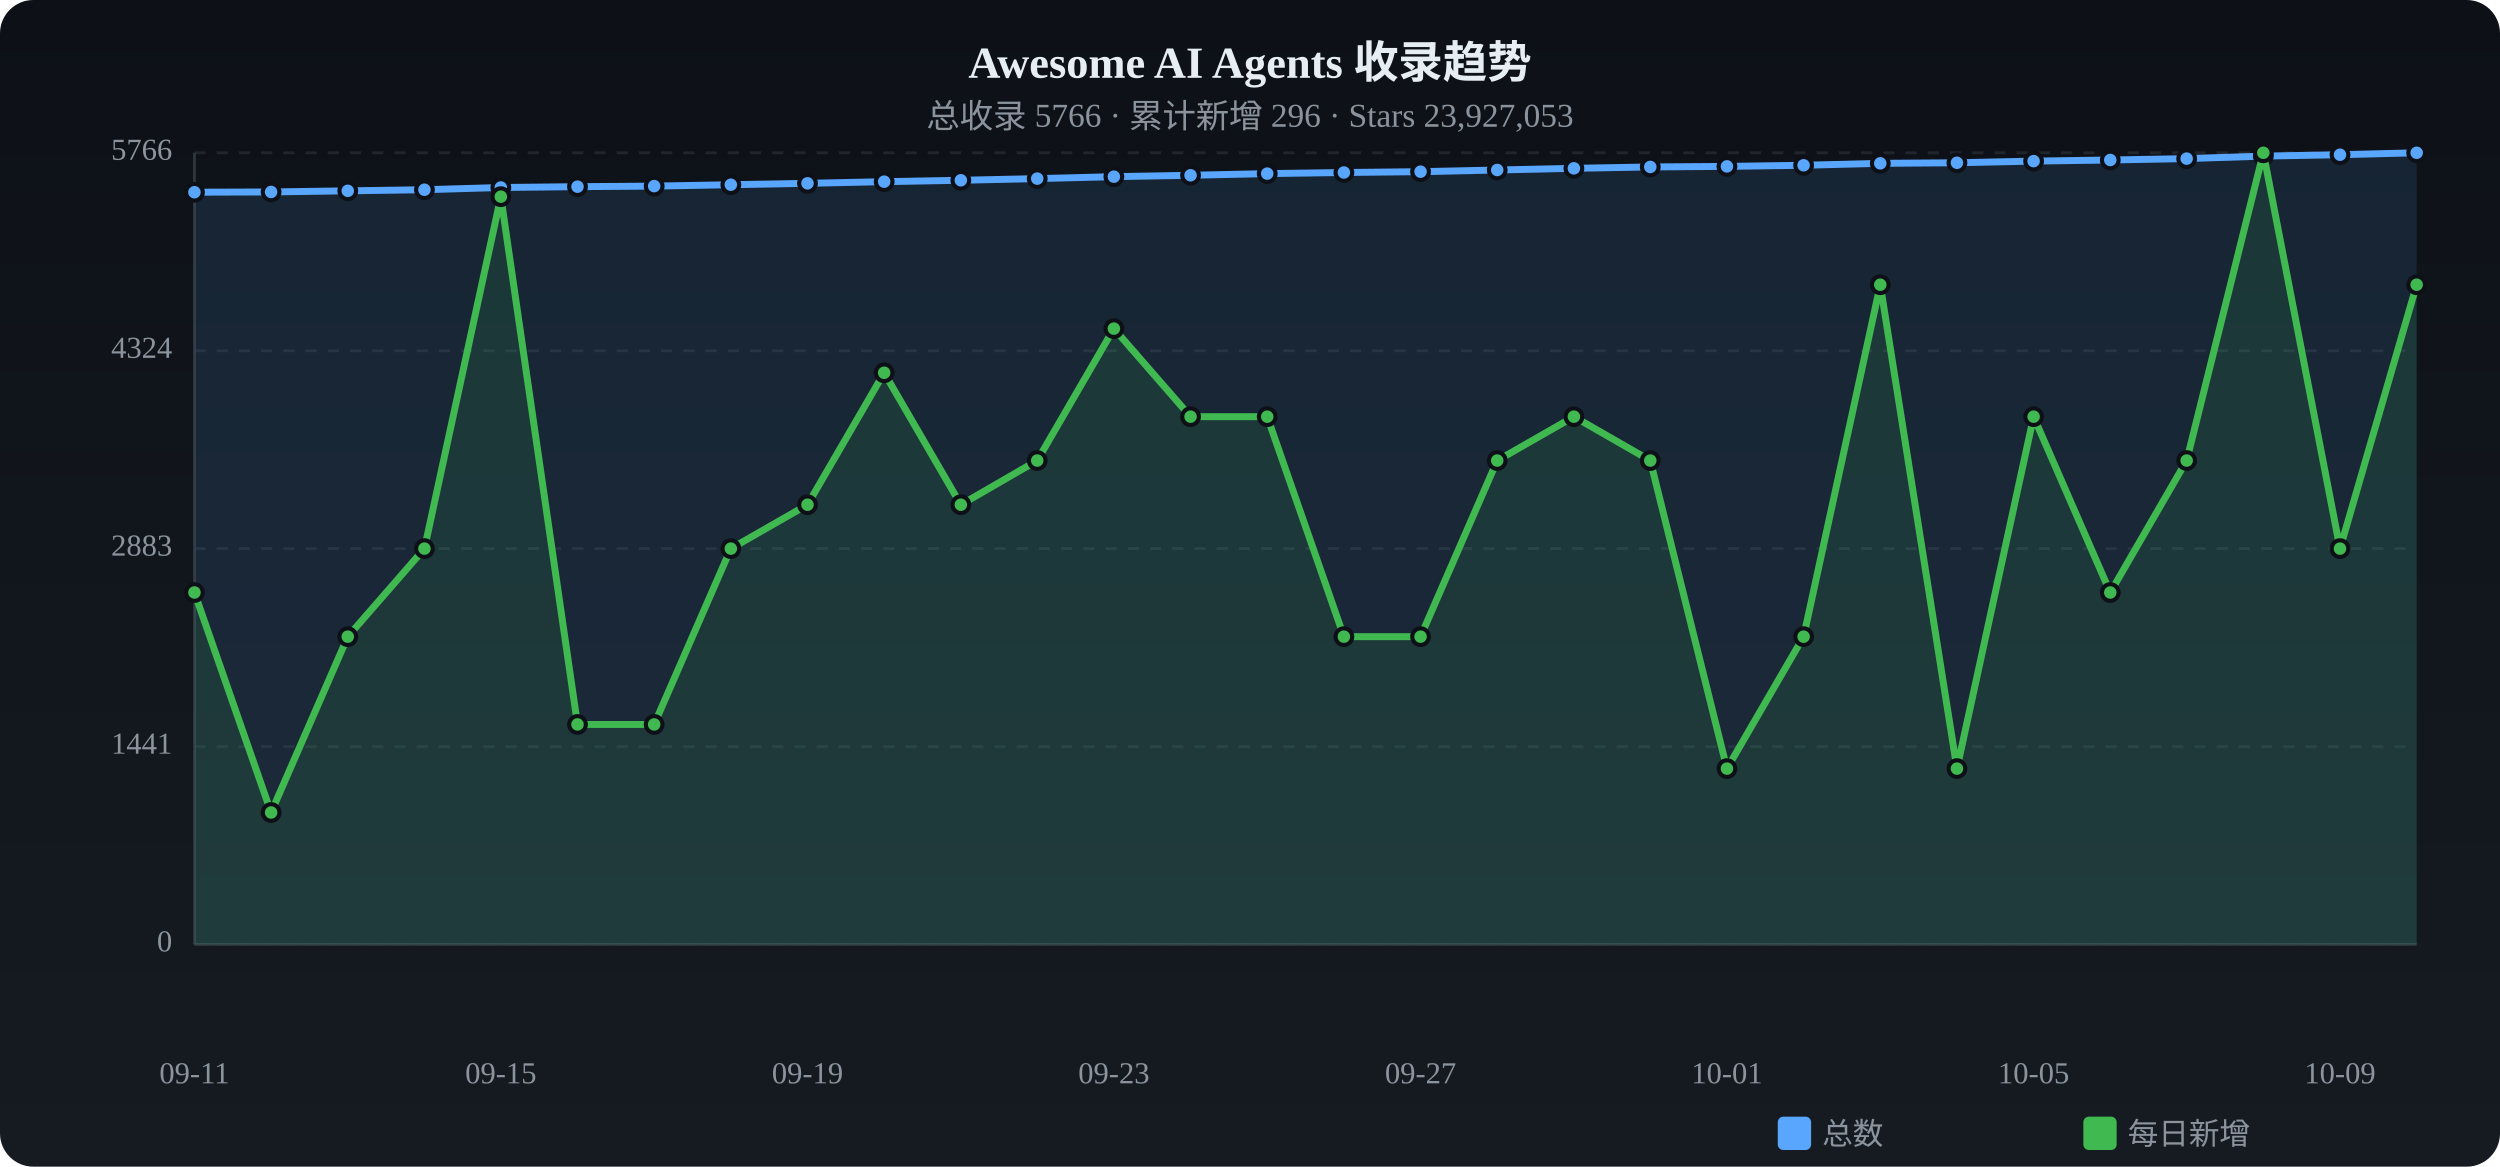
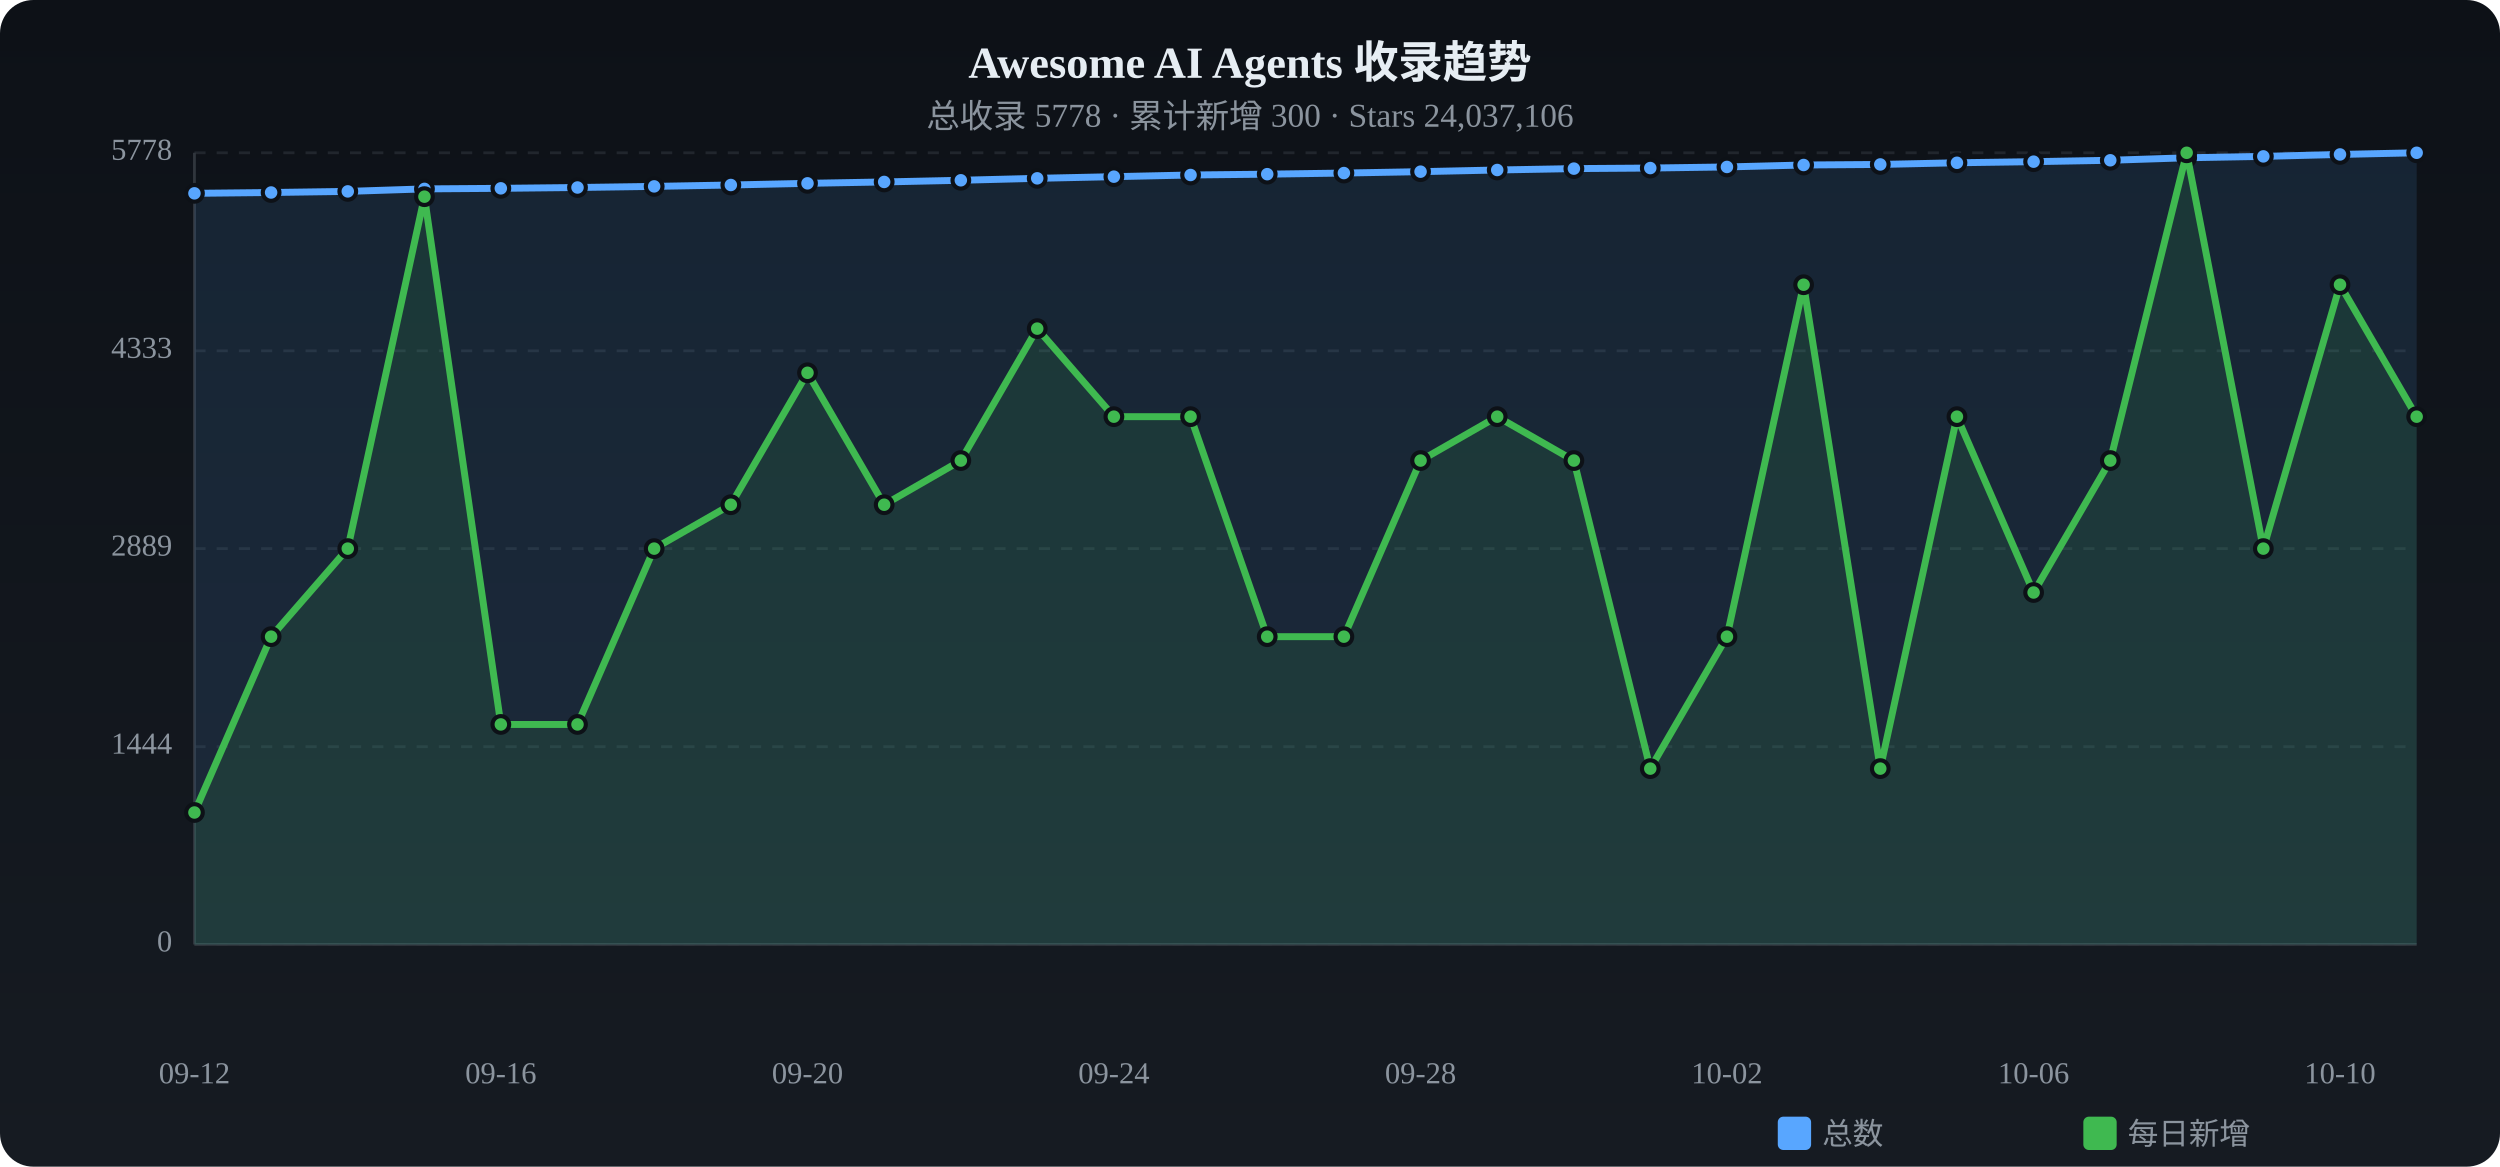
<svg xmlns="http://www.w3.org/2000/svg" viewBox="0 0 900 420" width="900" height="420">
  <defs>
    <linearGradient id="tbg" x1="0%" y1="0%" x2="0%" y2="100%">
      <stop offset="0%" stop-color="#0d1117" />
      <stop offset="100%" stop-color="#161b22" />
    </linearGradient>
  </defs>
  <rect width="900" height="420" rx="12" fill="url(#tbg)" />
  <text x="450.0" y="28" text-anchor="middle" fill="#e6edf3" font-size="16" font-weight="bold">Awesome AI Agents 收录趋势</text>
-   <text x="450.0" y="46" text-anchor="middle" fill="#8b949e" font-size="12">总收录 5766 · 累计新增 296 · Stars 23,927,053</text>
+   <text x="450.0" y="46" text-anchor="middle" fill="#8b949e" font-size="12">总收录 5778 · 累计新增 300 · Stars 24,037,106</text>
  <text x="62" y="340.0" text-anchor="end" fill="#8b949e" font-size="11" dominant-baseline="middle">0</text>
  <line x1="70" y1="340.0" x2="870" y2="340.0" stroke="#21262d" stroke-dasharray="4 4" />
-   <text x="62" y="268.8" text-anchor="end" fill="#8b949e" font-size="11" dominant-baseline="middle">1441</text>
+   <text x="62" y="268.8" text-anchor="end" fill="#8b949e" font-size="11" dominant-baseline="middle">1444</text>
  <line x1="70" y1="268.8" x2="870" y2="268.8" stroke="#21262d" stroke-dasharray="4 4" />
-   <text x="62" y="197.5" text-anchor="end" fill="#8b949e" font-size="11" dominant-baseline="middle">2883</text>
+   <text x="62" y="197.5" text-anchor="end" fill="#8b949e" font-size="11" dominant-baseline="middle">2889</text>
  <line x1="70" y1="197.5" x2="870" y2="197.5" stroke="#21262d" stroke-dasharray="4 4" />
-   <text x="62" y="126.3" text-anchor="end" fill="#8b949e" font-size="11" dominant-baseline="middle">4324</text>
+   <text x="62" y="126.3" text-anchor="end" fill="#8b949e" font-size="11" dominant-baseline="middle">4333</text>
  <line x1="70" y1="126.3" x2="870" y2="126.3" stroke="#21262d" stroke-dasharray="4 4" />
-   <text x="62" y="55.0" text-anchor="end" fill="#8b949e" font-size="11" dominant-baseline="middle">5766</text>
+   <text x="62" y="55.0" text-anchor="end" fill="#8b949e" font-size="11" dominant-baseline="middle">5778</text>
  <line x1="70" y1="55.0" x2="870" y2="55.0" stroke="#21262d" stroke-dasharray="4 4" />
  <line x1="70" y1="55" x2="70" y2="340" stroke="#30363d" />
  <line x1="70" y1="340" x2="870" y2="340" stroke="#30363d" />
-   <path d="M70.0,69.2 L97.6,69.1 L125.2,68.7 L152.8,68.3 L180.3,67.5 L207.9,67.2 L235.5,67.0 L263.1,66.5 L290.7,66.0 L318.3,65.4 L345.9,64.9 L373.4,64.3 L401.0,63.6 L428.6,63.1 L456.2,62.5 L483.8,62.1 L511.4,61.8 L539.0,61.2 L566.6,60.6 L594.1,60.1 L621.7,59.9 L649.3,59.5 L676.9,58.8 L704.5,58.6 L732.1,58.0 L759.7,57.6 L787.2,57.1 L814.8,56.2 L842.4,55.7 L870.0,55.0 L870.0,340 L70.0,340 Z" fill="#58a6ff" opacity="0.12" />
-   <polyline points="70.0,69.2 97.6,69.1 125.2,68.7 152.8,68.3 180.3,67.5 207.9,67.2 235.5,67.0 263.1,66.5 290.7,66.0 318.3,65.4 345.9,64.9 373.4,64.3 401.0,63.6 428.6,63.1 456.2,62.5 483.8,62.1 511.4,61.8 539.0,61.2 566.6,60.6 594.1,60.1 621.7,59.9 649.3,59.5 676.9,58.8 704.5,58.6 732.1,58.0 759.7,57.6 787.2,57.1 814.8,56.2 842.4,55.7 870.0,55.0" fill="none" stroke="#58a6ff" stroke-width="2.5" stroke-linecap="round" stroke-linejoin="round" />
-   <circle cx="70.0" cy="69.2" r="3" fill="#58a6ff" stroke="#0d1117" stroke-width="1.5" />
-   <circle cx="97.6" cy="69.1" r="3" fill="#58a6ff" stroke="#0d1117" stroke-width="1.5" />
-   <circle cx="125.2" cy="68.7" r="3" fill="#58a6ff" stroke="#0d1117" stroke-width="1.5" />
-   <circle cx="152.8" cy="68.3" r="3" fill="#58a6ff" stroke="#0d1117" stroke-width="1.5" />
-   <circle cx="180.3" cy="67.5" r="3" fill="#58a6ff" stroke="#0d1117" stroke-width="1.5" />
-   <circle cx="207.9" cy="67.2" r="3" fill="#58a6ff" stroke="#0d1117" stroke-width="1.5" />
-   <circle cx="235.5" cy="67.0" r="3" fill="#58a6ff" stroke="#0d1117" stroke-width="1.5" />
-   <circle cx="263.1" cy="66.5" r="3" fill="#58a6ff" stroke="#0d1117" stroke-width="1.5" />
+   <path d="M70.0,69.6 L97.6,69.3 L125.2,68.9 L152.8,68.0 L180.3,67.8 L207.9,67.5 L235.5,67.1 L263.1,66.6 L290.7,66.0 L318.3,65.5 L345.9,64.9 L373.4,64.2 L401.0,63.6 L428.6,63.0 L456.2,62.7 L483.8,62.3 L511.4,61.8 L539.0,61.2 L566.6,60.7 L594.1,60.5 L621.7,60.1 L649.3,59.4 L676.9,59.2 L704.5,58.6 L732.1,58.2 L759.7,57.7 L787.2,56.8 L814.8,56.3 L842.4,55.6 L870.0,55.0 L870.0,340 L70.0,340 Z" fill="#58a6ff" opacity="0.12" />
+   <polyline points="70.0,69.6 97.6,69.3 125.2,68.9 152.8,68.0 180.3,67.8 207.9,67.5 235.5,67.1 263.1,66.6 290.7,66.0 318.3,65.5 345.9,64.9 373.4,64.2 401.0,63.6 428.6,63.0 456.2,62.7 483.8,62.3 511.4,61.8 539.0,61.2 566.6,60.7 594.1,60.5 621.7,60.1 649.3,59.4 676.9,59.2 704.5,58.6 732.1,58.2 759.7,57.7 787.2,56.8 814.8,56.3 842.4,55.6 870.0,55.0" fill="none" stroke="#58a6ff" stroke-width="2.5" stroke-linecap="round" stroke-linejoin="round" />
+   <circle cx="70.0" cy="69.6" r="3" fill="#58a6ff" stroke="#0d1117" stroke-width="1.5" />
+   <circle cx="97.6" cy="69.3" r="3" fill="#58a6ff" stroke="#0d1117" stroke-width="1.5" />
+   <circle cx="125.2" cy="68.9" r="3" fill="#58a6ff" stroke="#0d1117" stroke-width="1.5" />
+   <circle cx="152.8" cy="68.0" r="3" fill="#58a6ff" stroke="#0d1117" stroke-width="1.5" />
+   <circle cx="180.3" cy="67.8" r="3" fill="#58a6ff" stroke="#0d1117" stroke-width="1.5" />
+   <circle cx="207.9" cy="67.5" r="3" fill="#58a6ff" stroke="#0d1117" stroke-width="1.5" />
+   <circle cx="235.5" cy="67.1" r="3" fill="#58a6ff" stroke="#0d1117" stroke-width="1.5" />
+   <circle cx="263.1" cy="66.6" r="3" fill="#58a6ff" stroke="#0d1117" stroke-width="1.5" />
  <circle cx="290.7" cy="66.0" r="3" fill="#58a6ff" stroke="#0d1117" stroke-width="1.5" />
-   <circle cx="318.3" cy="65.4" r="3" fill="#58a6ff" stroke="#0d1117" stroke-width="1.5" />
+   <circle cx="318.3" cy="65.5" r="3" fill="#58a6ff" stroke="#0d1117" stroke-width="1.5" />
  <circle cx="345.9" cy="64.9" r="3" fill="#58a6ff" stroke="#0d1117" stroke-width="1.5" />
-   <circle cx="373.4" cy="64.3" r="3" fill="#58a6ff" stroke="#0d1117" stroke-width="1.5" />
+   <circle cx="373.4" cy="64.2" r="3" fill="#58a6ff" stroke="#0d1117" stroke-width="1.5" />
  <circle cx="401.0" cy="63.6" r="3" fill="#58a6ff" stroke="#0d1117" stroke-width="1.5" />
-   <circle cx="428.6" cy="63.1" r="3" fill="#58a6ff" stroke="#0d1117" stroke-width="1.5" />
-   <circle cx="456.2" cy="62.5" r="3" fill="#58a6ff" stroke="#0d1117" stroke-width="1.5" />
-   <circle cx="483.8" cy="62.1" r="3" fill="#58a6ff" stroke="#0d1117" stroke-width="1.5" />
+   <circle cx="428.6" cy="63.0" r="3" fill="#58a6ff" stroke="#0d1117" stroke-width="1.5" />
+   <circle cx="456.2" cy="62.7" r="3" fill="#58a6ff" stroke="#0d1117" stroke-width="1.5" />
+   <circle cx="483.8" cy="62.3" r="3" fill="#58a6ff" stroke="#0d1117" stroke-width="1.5" />
  <circle cx="511.4" cy="61.8" r="3" fill="#58a6ff" stroke="#0d1117" stroke-width="1.5" />
  <circle cx="539.0" cy="61.2" r="3" fill="#58a6ff" stroke="#0d1117" stroke-width="1.5" />
-   <circle cx="566.6" cy="60.6" r="3" fill="#58a6ff" stroke="#0d1117" stroke-width="1.5" />
-   <circle cx="594.1" cy="60.1" r="3" fill="#58a6ff" stroke="#0d1117" stroke-width="1.5" />
-   <circle cx="621.7" cy="59.9" r="3" fill="#58a6ff" stroke="#0d1117" stroke-width="1.5" />
-   <circle cx="649.3" cy="59.5" r="3" fill="#58a6ff" stroke="#0d1117" stroke-width="1.5" />
-   <circle cx="676.9" cy="58.8" r="3" fill="#58a6ff" stroke="#0d1117" stroke-width="1.5" />
+   <circle cx="566.6" cy="60.7" r="3" fill="#58a6ff" stroke="#0d1117" stroke-width="1.5" />
+   <circle cx="594.1" cy="60.5" r="3" fill="#58a6ff" stroke="#0d1117" stroke-width="1.5" />
+   <circle cx="621.7" cy="60.1" r="3" fill="#58a6ff" stroke="#0d1117" stroke-width="1.5" />
+   <circle cx="649.3" cy="59.4" r="3" fill="#58a6ff" stroke="#0d1117" stroke-width="1.5" />
+   <circle cx="676.9" cy="59.2" r="3" fill="#58a6ff" stroke="#0d1117" stroke-width="1.5" />
  <circle cx="704.5" cy="58.6" r="3" fill="#58a6ff" stroke="#0d1117" stroke-width="1.5" />
-   <circle cx="732.1" cy="58.0" r="3" fill="#58a6ff" stroke="#0d1117" stroke-width="1.5" />
-   <circle cx="759.7" cy="57.6" r="3" fill="#58a6ff" stroke="#0d1117" stroke-width="1.5" />
-   <circle cx="787.2" cy="57.1" r="3" fill="#58a6ff" stroke="#0d1117" stroke-width="1.5" />
-   <circle cx="814.8" cy="56.2" r="3" fill="#58a6ff" stroke="#0d1117" stroke-width="1.5" />
-   <circle cx="842.4" cy="55.7" r="3" fill="#58a6ff" stroke="#0d1117" stroke-width="1.5" />
+   <circle cx="732.1" cy="58.2" r="3" fill="#58a6ff" stroke="#0d1117" stroke-width="1.5" />
+   <circle cx="759.7" cy="57.7" r="3" fill="#58a6ff" stroke="#0d1117" stroke-width="1.5" />
+   <circle cx="787.2" cy="56.8" r="3" fill="#58a6ff" stroke="#0d1117" stroke-width="1.5" />
+   <circle cx="814.8" cy="56.3" r="3" fill="#58a6ff" stroke="#0d1117" stroke-width="1.5" />
+   <circle cx="842.4" cy="55.6" r="3" fill="#58a6ff" stroke="#0d1117" stroke-width="1.5" />
  <circle cx="870.0" cy="55.0" r="3" fill="#58a6ff" stroke="#0d1117" stroke-width="1.5" />
-   <path d="M70.0,213.3 L97.6,292.5 L125.2,229.2 L152.8,197.5 L180.3,70.8 L207.9,260.8 L235.5,260.8 L263.1,197.5 L290.7,181.7 L318.3,134.2 L345.9,181.7 L373.4,165.8 L401.0,118.3 L428.6,150.0 L456.2,150.0 L483.8,229.2 L511.4,229.2 L539.0,165.8 L566.6,150.0 L594.1,165.8 L621.7,276.7 L649.3,229.2 L676.9,102.5 L704.5,276.7 L732.1,150.0 L759.7,213.3 L787.2,165.8 L814.8,55.0 L842.4,197.5 L870.0,102.5 L870.0,340 L70.0,340 Z" fill="#3fb950" opacity="0.12" />
-   <polyline points="70.0,213.3 97.6,292.5 125.2,229.2 152.8,197.5 180.3,70.8 207.9,260.8 235.5,260.8 263.1,197.5 290.7,181.7 318.3,134.2 345.9,181.7 373.4,165.8 401.0,118.3 428.6,150.0 456.2,150.0 483.8,229.2 511.4,229.2 539.0,165.8 566.6,150.0 594.1,165.8 621.7,276.7 649.3,229.2 676.9,102.5 704.5,276.7 732.1,150.0 759.7,213.3 787.2,165.8 814.8,55.0 842.4,197.5 870.0,102.5" fill="none" stroke="#3fb950" stroke-width="2.5" stroke-linecap="round" stroke-linejoin="round" />
-   <circle cx="70.0" cy="213.3" r="3" fill="#3fb950" stroke="#0d1117" stroke-width="1.5" />
-   <circle cx="97.6" cy="292.5" r="3" fill="#3fb950" stroke="#0d1117" stroke-width="1.5" />
-   <circle cx="125.2" cy="229.2" r="3" fill="#3fb950" stroke="#0d1117" stroke-width="1.5" />
-   <circle cx="152.8" cy="197.5" r="3" fill="#3fb950" stroke="#0d1117" stroke-width="1.5" />
-   <circle cx="180.3" cy="70.8" r="3" fill="#3fb950" stroke="#0d1117" stroke-width="1.5" />
+   <path d="M70.0,292.5 L97.6,229.2 L125.2,197.5 L152.8,70.8 L180.3,260.8 L207.9,260.8 L235.5,197.5 L263.1,181.7 L290.7,134.2 L318.3,181.7 L345.9,165.8 L373.4,118.3 L401.0,150.0 L428.6,150.0 L456.2,229.2 L483.8,229.2 L511.4,165.8 L539.0,150.0 L566.6,165.8 L594.1,276.7 L621.7,229.2 L649.3,102.5 L676.9,276.7 L704.5,150.0 L732.1,213.3 L759.7,165.8 L787.2,55.0 L814.8,197.5 L842.4,102.5 L870.0,150.0 L870.0,340 L70.0,340 Z" fill="#3fb950" opacity="0.12" />
+   <polyline points="70.0,292.5 97.6,229.2 125.2,197.5 152.8,70.8 180.3,260.8 207.9,260.8 235.5,197.5 263.1,181.7 290.7,134.2 318.3,181.7 345.9,165.8 373.4,118.3 401.0,150.0 428.6,150.0 456.2,229.2 483.8,229.2 511.4,165.8 539.0,150.0 566.6,165.8 594.1,276.7 621.7,229.2 649.3,102.5 676.9,276.7 704.5,150.0 732.1,213.3 759.7,165.8 787.2,55.0 814.8,197.5 842.4,102.5 870.0,150.0" fill="none" stroke="#3fb950" stroke-width="2.5" stroke-linecap="round" stroke-linejoin="round" />
+   <circle cx="70.0" cy="292.5" r="3" fill="#3fb950" stroke="#0d1117" stroke-width="1.5" />
+   <circle cx="97.6" cy="229.2" r="3" fill="#3fb950" stroke="#0d1117" stroke-width="1.5" />
+   <circle cx="125.2" cy="197.5" r="3" fill="#3fb950" stroke="#0d1117" stroke-width="1.5" />
+   <circle cx="152.8" cy="70.8" r="3" fill="#3fb950" stroke="#0d1117" stroke-width="1.5" />
+   <circle cx="180.3" cy="260.8" r="3" fill="#3fb950" stroke="#0d1117" stroke-width="1.5" />
  <circle cx="207.9" cy="260.8" r="3" fill="#3fb950" stroke="#0d1117" stroke-width="1.5" />
-   <circle cx="235.5" cy="260.8" r="3" fill="#3fb950" stroke="#0d1117" stroke-width="1.5" />
-   <circle cx="263.1" cy="197.5" r="3" fill="#3fb950" stroke="#0d1117" stroke-width="1.5" />
-   <circle cx="290.7" cy="181.7" r="3" fill="#3fb950" stroke="#0d1117" stroke-width="1.5" />
-   <circle cx="318.3" cy="134.2" r="3" fill="#3fb950" stroke="#0d1117" stroke-width="1.5" />
-   <circle cx="345.9" cy="181.7" r="3" fill="#3fb950" stroke="#0d1117" stroke-width="1.5" />
-   <circle cx="373.4" cy="165.8" r="3" fill="#3fb950" stroke="#0d1117" stroke-width="1.5" />
-   <circle cx="401.0" cy="118.3" r="3" fill="#3fb950" stroke="#0d1117" stroke-width="1.5" />
+   <circle cx="235.5" cy="197.5" r="3" fill="#3fb950" stroke="#0d1117" stroke-width="1.5" />
+   <circle cx="263.1" cy="181.7" r="3" fill="#3fb950" stroke="#0d1117" stroke-width="1.5" />
+   <circle cx="290.7" cy="134.2" r="3" fill="#3fb950" stroke="#0d1117" stroke-width="1.5" />
+   <circle cx="318.3" cy="181.7" r="3" fill="#3fb950" stroke="#0d1117" stroke-width="1.5" />
+   <circle cx="345.9" cy="165.8" r="3" fill="#3fb950" stroke="#0d1117" stroke-width="1.5" />
+   <circle cx="373.4" cy="118.3" r="3" fill="#3fb950" stroke="#0d1117" stroke-width="1.5" />
+   <circle cx="401.0" cy="150.0" r="3" fill="#3fb950" stroke="#0d1117" stroke-width="1.5" />
  <circle cx="428.6" cy="150.0" r="3" fill="#3fb950" stroke="#0d1117" stroke-width="1.5" />
-   <circle cx="456.2" cy="150.0" r="3" fill="#3fb950" stroke="#0d1117" stroke-width="1.5" />
+   <circle cx="456.2" cy="229.2" r="3" fill="#3fb950" stroke="#0d1117" stroke-width="1.5" />
  <circle cx="483.8" cy="229.2" r="3" fill="#3fb950" stroke="#0d1117" stroke-width="1.5" />
-   <circle cx="511.4" cy="229.2" r="3" fill="#3fb950" stroke="#0d1117" stroke-width="1.5" />
-   <circle cx="539.0" cy="165.8" r="3" fill="#3fb950" stroke="#0d1117" stroke-width="1.5" />
-   <circle cx="566.6" cy="150.0" r="3" fill="#3fb950" stroke="#0d1117" stroke-width="1.5" />
-   <circle cx="594.1" cy="165.8" r="3" fill="#3fb950" stroke="#0d1117" stroke-width="1.5" />
-   <circle cx="621.7" cy="276.7" r="3" fill="#3fb950" stroke="#0d1117" stroke-width="1.5" />
-   <circle cx="649.3" cy="229.2" r="3" fill="#3fb950" stroke="#0d1117" stroke-width="1.5" />
-   <circle cx="676.9" cy="102.5" r="3" fill="#3fb950" stroke="#0d1117" stroke-width="1.5" />
-   <circle cx="704.5" cy="276.7" r="3" fill="#3fb950" stroke="#0d1117" stroke-width="1.5" />
-   <circle cx="732.1" cy="150.0" r="3" fill="#3fb950" stroke="#0d1117" stroke-width="1.5" />
-   <circle cx="759.7" cy="213.3" r="3" fill="#3fb950" stroke="#0d1117" stroke-width="1.5" />
-   <circle cx="787.2" cy="165.8" r="3" fill="#3fb950" stroke="#0d1117" stroke-width="1.5" />
-   <circle cx="814.8" cy="55.0" r="3" fill="#3fb950" stroke="#0d1117" stroke-width="1.5" />
-   <circle cx="842.4" cy="197.5" r="3" fill="#3fb950" stroke="#0d1117" stroke-width="1.5" />
-   <circle cx="870.0" cy="102.5" r="3" fill="#3fb950" stroke="#0d1117" stroke-width="1.5" />
-   <text x="70.0" y="390" text-anchor="middle" fill="#8b949e" font-size="11">09-11</text>
-   <text x="180.3" y="390" text-anchor="middle" fill="#8b949e" font-size="11">09-15</text>
-   <text x="290.7" y="390" text-anchor="middle" fill="#8b949e" font-size="11">09-19</text>
-   <text x="401.0" y="390" text-anchor="middle" fill="#8b949e" font-size="11">09-23</text>
-   <text x="511.4" y="390" text-anchor="middle" fill="#8b949e" font-size="11">09-27</text>
-   <text x="621.7" y="390" text-anchor="middle" fill="#8b949e" font-size="11">10-01</text>
-   <text x="732.1" y="390" text-anchor="middle" fill="#8b949e" font-size="11">10-05</text>
-   <text x="842.4" y="390" text-anchor="middle" fill="#8b949e" font-size="11">10-09</text>
+   <circle cx="511.4" cy="165.8" r="3" fill="#3fb950" stroke="#0d1117" stroke-width="1.5" />
+   <circle cx="539.0" cy="150.0" r="3" fill="#3fb950" stroke="#0d1117" stroke-width="1.5" />
+   <circle cx="566.6" cy="165.8" r="3" fill="#3fb950" stroke="#0d1117" stroke-width="1.5" />
+   <circle cx="594.1" cy="276.7" r="3" fill="#3fb950" stroke="#0d1117" stroke-width="1.5" />
+   <circle cx="621.7" cy="229.2" r="3" fill="#3fb950" stroke="#0d1117" stroke-width="1.5" />
+   <circle cx="649.3" cy="102.5" r="3" fill="#3fb950" stroke="#0d1117" stroke-width="1.5" />
+   <circle cx="676.9" cy="276.7" r="3" fill="#3fb950" stroke="#0d1117" stroke-width="1.5" />
+   <circle cx="704.5" cy="150.0" r="3" fill="#3fb950" stroke="#0d1117" stroke-width="1.5" />
+   <circle cx="732.1" cy="213.3" r="3" fill="#3fb950" stroke="#0d1117" stroke-width="1.5" />
+   <circle cx="759.7" cy="165.8" r="3" fill="#3fb950" stroke="#0d1117" stroke-width="1.5" />
+   <circle cx="787.2" cy="55.0" r="3" fill="#3fb950" stroke="#0d1117" stroke-width="1.5" />
+   <circle cx="814.8" cy="197.5" r="3" fill="#3fb950" stroke="#0d1117" stroke-width="1.5" />
+   <circle cx="842.4" cy="102.5" r="3" fill="#3fb950" stroke="#0d1117" stroke-width="1.5" />
+   <circle cx="870.0" cy="150.0" r="3" fill="#3fb950" stroke="#0d1117" stroke-width="1.5" />
+   <text x="70.0" y="390" text-anchor="middle" fill="#8b949e" font-size="11">09-12</text>
+   <text x="180.3" y="390" text-anchor="middle" fill="#8b949e" font-size="11">09-16</text>
+   <text x="290.7" y="390" text-anchor="middle" fill="#8b949e" font-size="11">09-20</text>
+   <text x="401.0" y="390" text-anchor="middle" fill="#8b949e" font-size="11">09-24</text>
+   <text x="511.4" y="390" text-anchor="middle" fill="#8b949e" font-size="11">09-28</text>
+   <text x="621.7" y="390" text-anchor="middle" fill="#8b949e" font-size="11">10-02</text>
+   <text x="732.1" y="390" text-anchor="middle" fill="#8b949e" font-size="11">10-06</text>
+   <text x="842.4" y="390" text-anchor="middle" fill="#8b949e" font-size="11">10-10</text>
  <rect x="640" y="402" width="12" height="12" rx="2" fill="#58a6ff" />
  <text x="656" y="412" fill="#8b949e" font-size="11">总数</text>
  <rect x="750" y="402" width="12" height="12" rx="2" fill="#3fb950" />
  <text x="766" y="412" fill="#8b949e" font-size="11">每日新增</text>
</svg>
